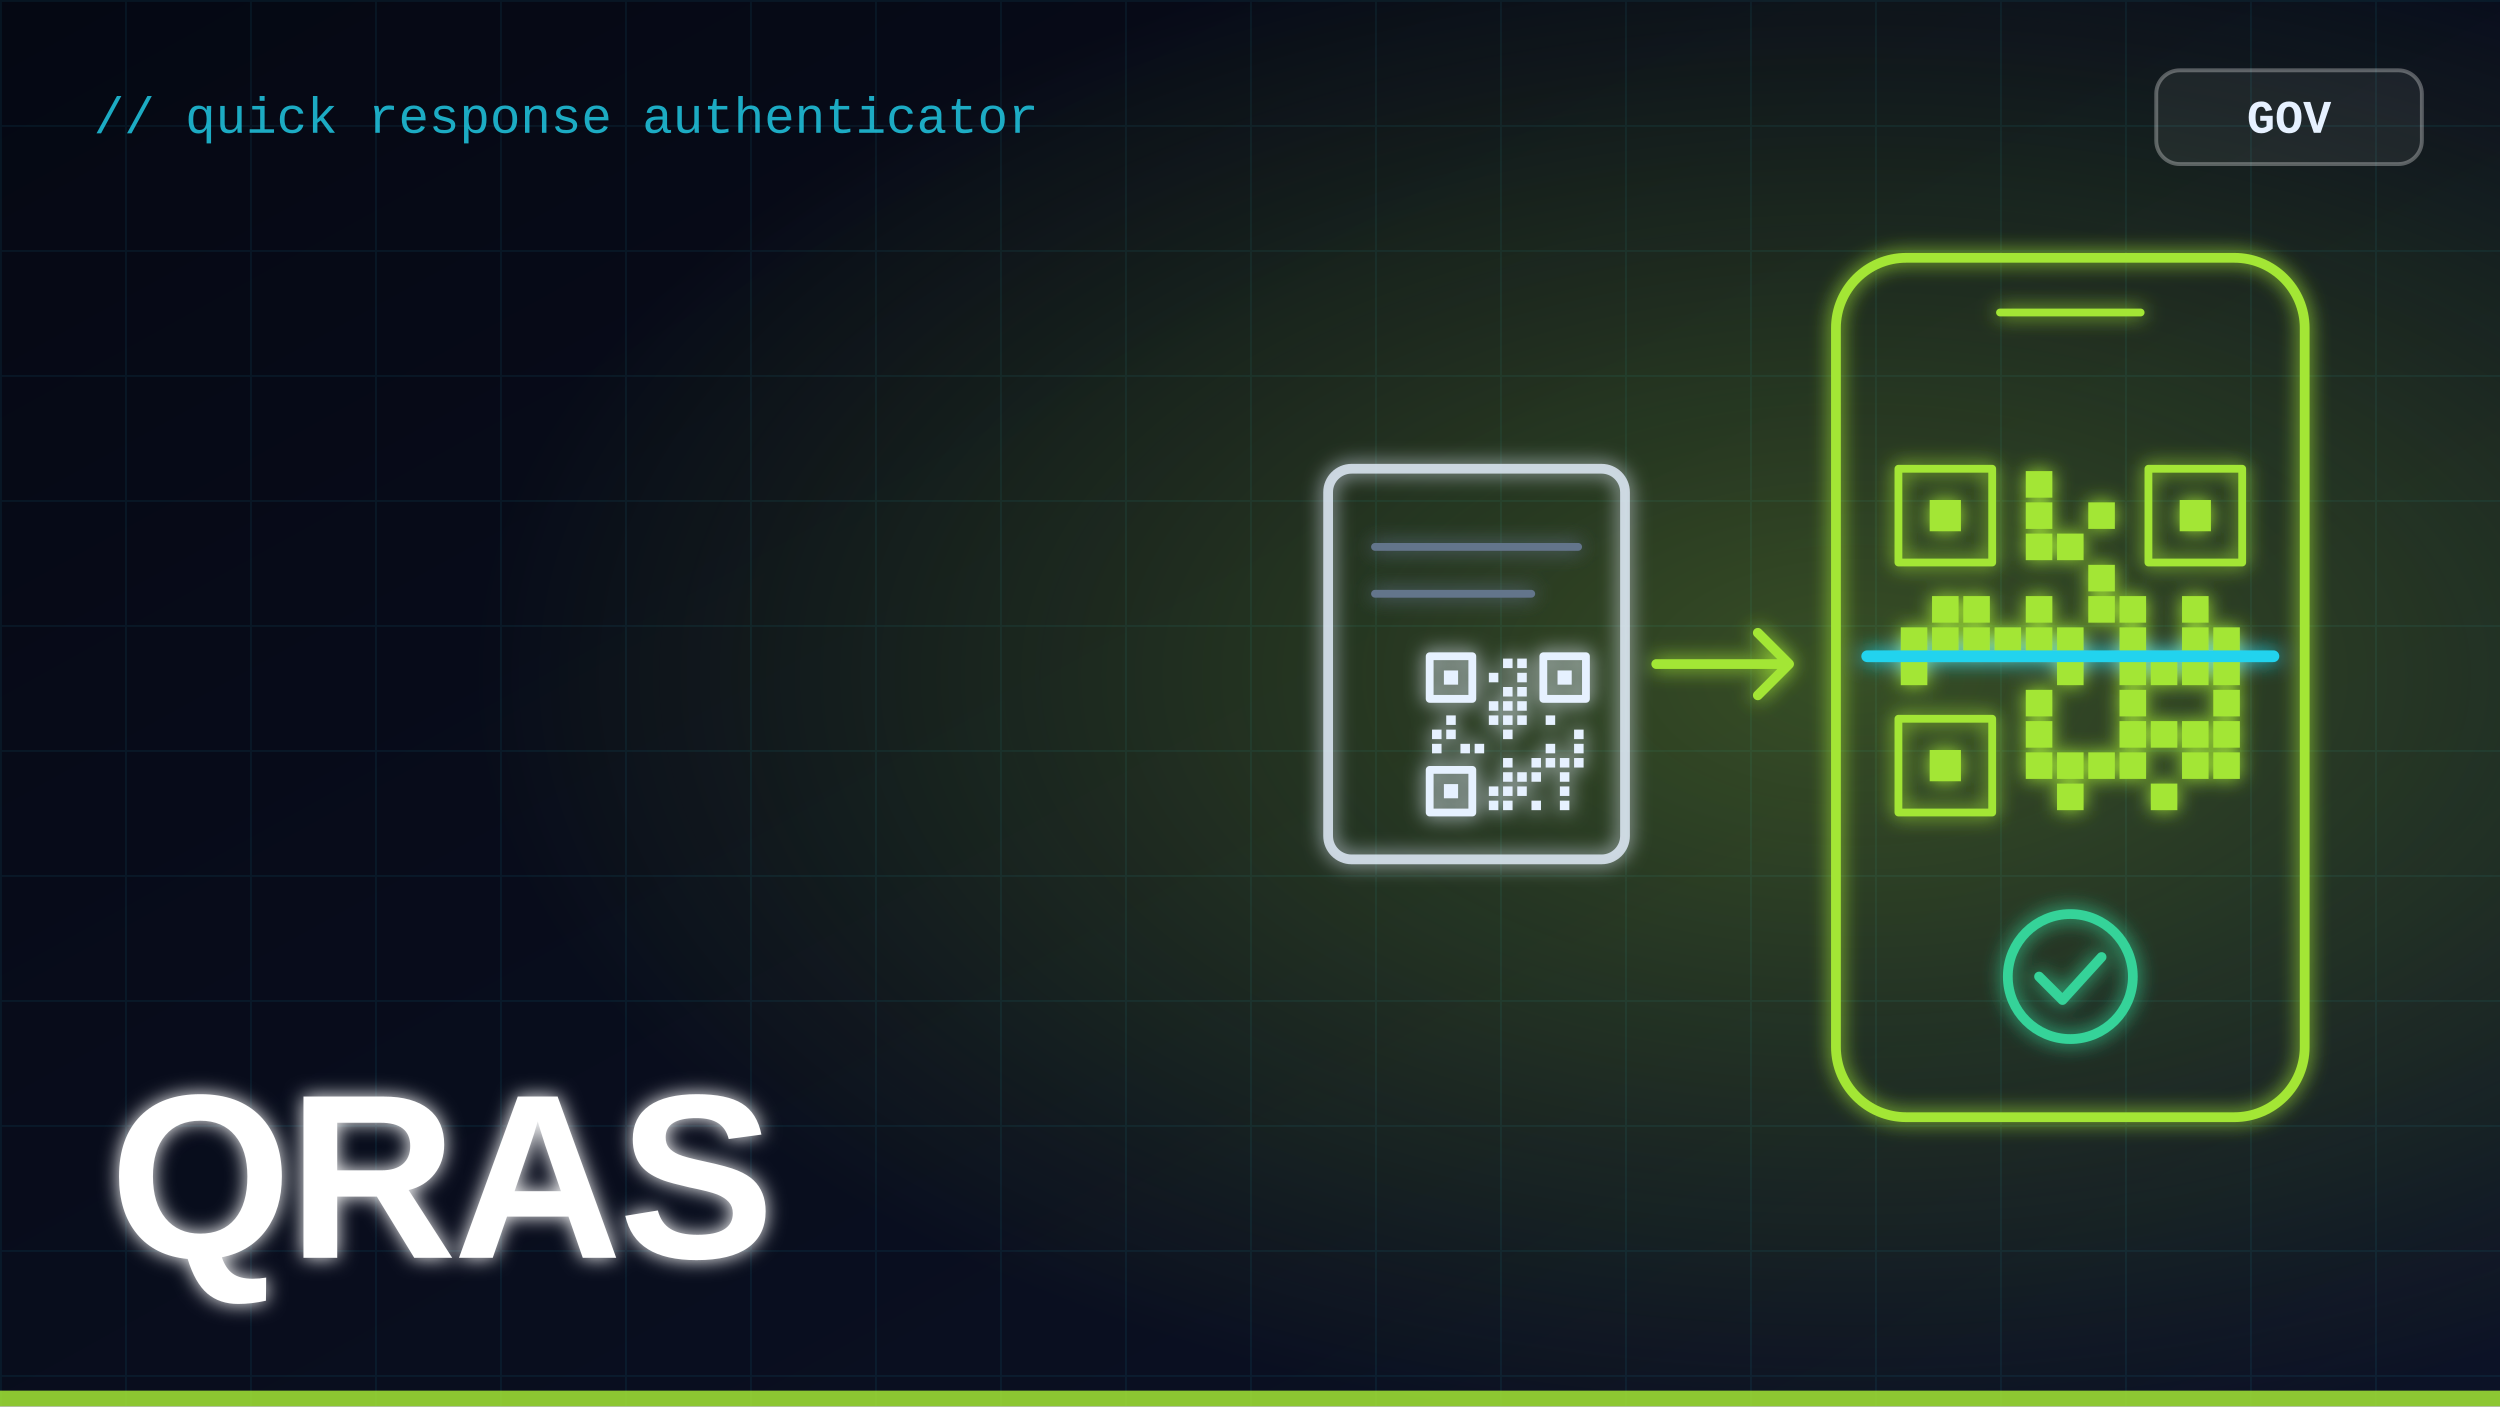
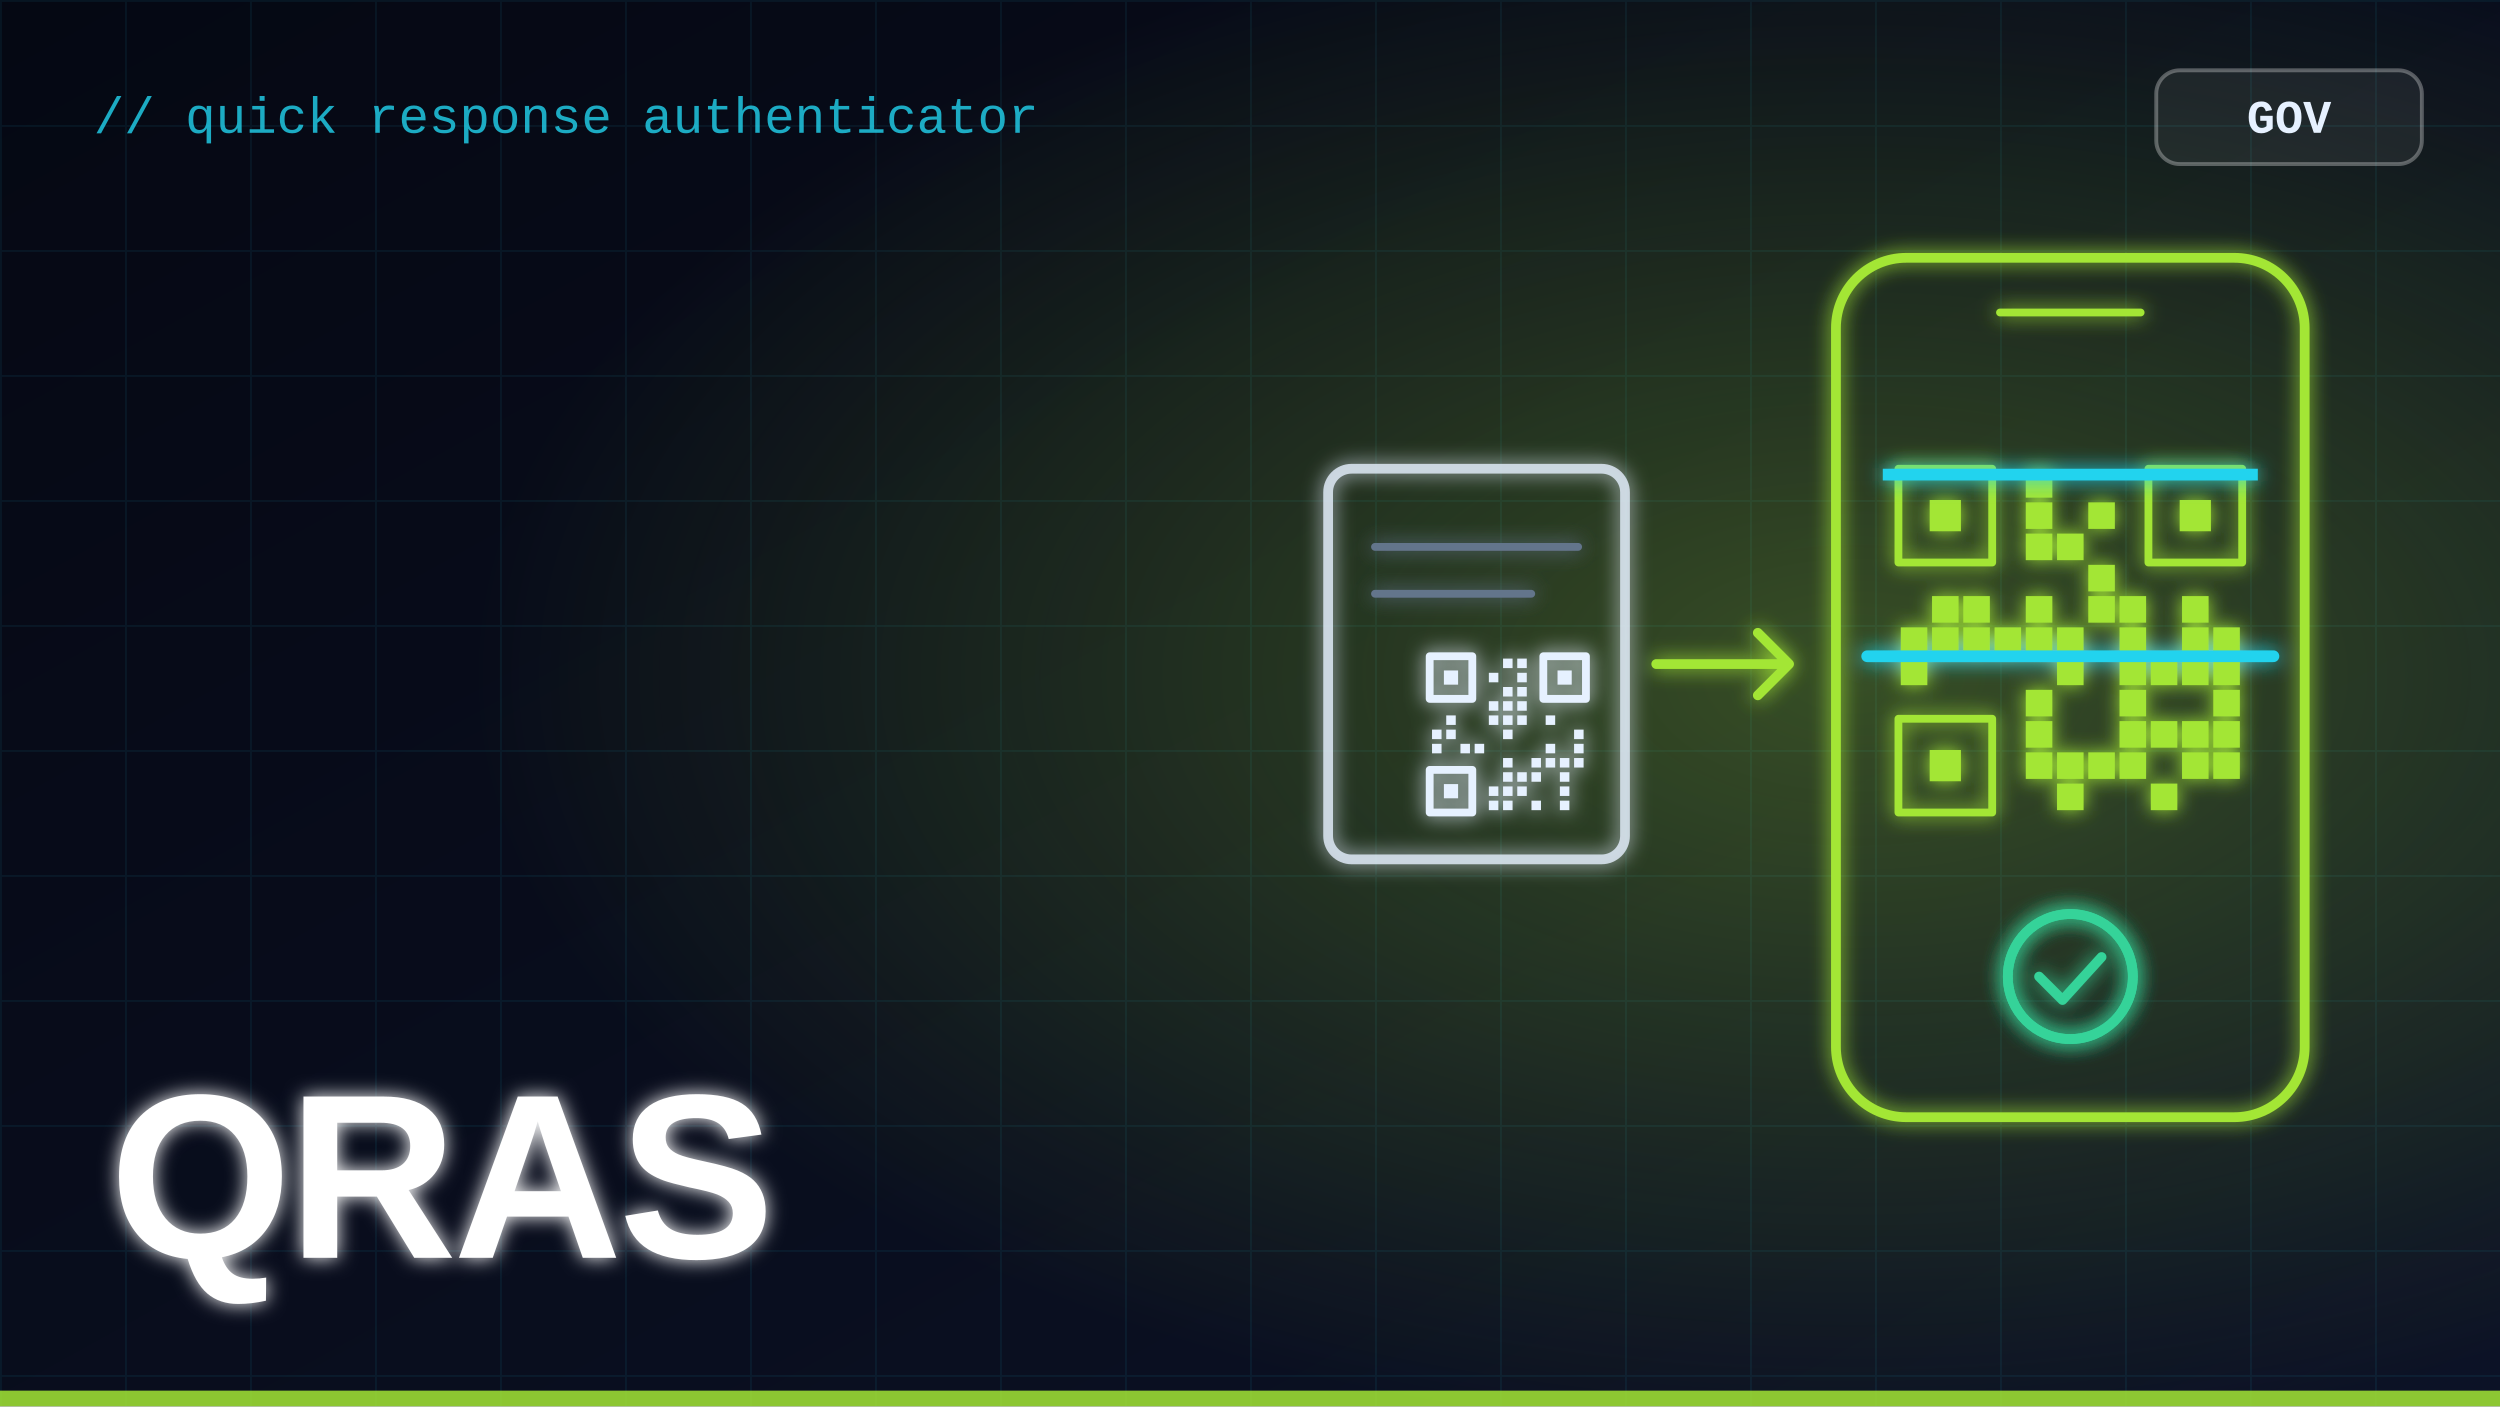
<svg xmlns="http://www.w3.org/2000/svg" viewBox="0 0 640 360" width="640" height="360">
  <defs>
    <linearGradient id="bg" x1="0" y1="0" x2="1" y2="1">
      <stop offset="0" stop-color="#050813" />
      <stop offset="1" stop-color="#0c1226" />
    </linearGradient>
    <radialGradient id="glow" cx="0.74" cy="0.48" r="0.55">
      <stop offset="0" stop-color="#a3e635" stop-opacity="0.30" />
      <stop offset="1" stop-color="#a3e635" stop-opacity="0" />
    </radialGradient>
    <pattern id="grid" width="32" height="32" patternUnits="userSpaceOnUse">
      <path d="M32 0H0V32" fill="none" stroke="#22d3ee" stroke-opacity="0.07" />
    </pattern>
    <filter id="neon" x="-30%" y="-30%" width="160%" height="160%">
      <feGaussianBlur stdDeviation="2.4" result="b" />
      <feMerge>
        <feMergeNode in="b" />
        <feMergeNode in="SourceGraphic" />
      </feMerge>
    </filter>
+     <linearGradient id="scanG" x1="0" y1="0" x2="0" y2="1">
+       <stop offset="0" stop-color="#a3e635" stop-opacity="0" />
+       <stop offset="1" stop-color="#a3e635" stop-opacity="0.13" />
+     </linearGradient>
  </defs>
  <rect width="640" height="360" fill="url(#bg)" />
  <rect width="640" height="360" fill="url(#grid)" />
  <rect width="640" height="360" fill="url(#glow)" />
  <g filter="url(#neon)" fill="none" stroke-width="2.5" stroke-linecap="round" stroke-linejoin="round">
    <rect x="340" y="120" width="76" height="100" rx="6" stroke="#e6f1ff" stroke-opacity=".8" />
    <path d="M352 140h52M352 152h40" stroke="#64748b" stroke-width="2" />
    <rect x="366" y="168" width="10.909" height="10.909" stroke="#e6f1ff" stroke-width="2" />
    <rect x="369.636" y="171.636" width="3.636" height="3.636" fill="#e6f1ff" stroke="none" />
    <rect x="395.091" y="168" width="10.909" height="10.909" stroke="#e6f1ff" stroke-width="2" />
    <rect x="398.727" y="171.636" width="3.636" height="3.636" fill="#e6f1ff" stroke="none" />
    <rect x="366" y="197.091" width="10.909" height="10.909" stroke="#e6f1ff" stroke-width="2" />
    <rect x="369.636" y="200.727" width="3.636" height="3.636" fill="#e6f1ff" stroke="none" />
    <rect x="366.6" y="186.782" width="2.436" height="2.436" fill="#e6f1ff" stroke="none" />
    <rect x="366.6" y="190.418" width="2.436" height="2.436" fill="#e6f1ff" stroke="none" />
    <rect x="370.236" y="183.145" width="2.436" height="2.436" fill="#e6f1ff" stroke="none" />
    <rect x="370.236" y="186.782" width="2.436" height="2.436" fill="#e6f1ff" stroke="none" />
    <rect x="373.873" y="190.418" width="2.436" height="2.436" fill="#e6f1ff" stroke="none" />
    <rect x="377.509" y="190.418" width="2.436" height="2.436" fill="#e6f1ff" stroke="none" />
    <rect x="381.145" y="172.236" width="2.436" height="2.436" fill="#e6f1ff" stroke="none" />
    <rect x="381.145" y="179.509" width="2.436" height="2.436" fill="#e6f1ff" stroke="none" />
    <rect x="381.145" y="183.145" width="2.436" height="2.436" fill="#e6f1ff" stroke="none" />
    <rect x="381.145" y="201.327" width="2.436" height="2.436" fill="#e6f1ff" stroke="none" />
    <rect x="381.145" y="204.964" width="2.436" height="2.436" fill="#e6f1ff" stroke="none" />
    <rect x="384.782" y="168.6" width="2.436" height="2.436" fill="#e6f1ff" stroke="none" />
    <rect x="384.782" y="175.873" width="2.436" height="2.436" fill="#e6f1ff" stroke="none" />
    <rect x="384.782" y="179.509" width="2.436" height="2.436" fill="#e6f1ff" stroke="none" />
    <rect x="384.782" y="183.145" width="2.436" height="2.436" fill="#e6f1ff" stroke="none" />
    <rect x="384.782" y="186.782" width="2.436" height="2.436" fill="#e6f1ff" stroke="none" />
    <rect x="384.782" y="194.055" width="2.436" height="2.436" fill="#e6f1ff" stroke="none" />
    <rect x="384.782" y="197.691" width="2.436" height="2.436" fill="#e6f1ff" stroke="none" />
    <rect x="384.782" y="201.327" width="2.436" height="2.436" fill="#e6f1ff" stroke="none" />
    <rect x="384.782" y="204.964" width="2.436" height="2.436" fill="#e6f1ff" stroke="none" />
    <rect x="388.418" y="168.6" width="2.436" height="2.436" fill="#e6f1ff" stroke="none" />
    <rect x="388.418" y="172.236" width="2.436" height="2.436" fill="#e6f1ff" stroke="none" />
    <rect x="388.418" y="175.873" width="2.436" height="2.436" fill="#e6f1ff" stroke="none" />
    <rect x="388.418" y="179.509" width="2.436" height="2.436" fill="#e6f1ff" stroke="none" />
    <rect x="388.418" y="183.145" width="2.436" height="2.436" fill="#e6f1ff" stroke="none" />
    <rect x="388.418" y="197.691" width="2.436" height="2.436" fill="#e6f1ff" stroke="none" />
    <rect x="388.418" y="201.327" width="2.436" height="2.436" fill="#e6f1ff" stroke="none" />
    <rect x="392.055" y="194.055" width="2.436" height="2.436" fill="#e6f1ff" stroke="none" />
    <rect x="392.055" y="197.691" width="2.436" height="2.436" fill="#e6f1ff" stroke="none" />
    <rect x="392.055" y="204.964" width="2.436" height="2.436" fill="#e6f1ff" stroke="none" />
    <rect x="395.691" y="183.145" width="2.436" height="2.436" fill="#e6f1ff" stroke="none" />
    <rect x="395.691" y="190.418" width="2.436" height="2.436" fill="#e6f1ff" stroke="none" />
    <rect x="395.691" y="194.055" width="2.436" height="2.436" fill="#e6f1ff" stroke="none" />
    <rect x="399.327" y="194.055" width="2.436" height="2.436" fill="#e6f1ff" stroke="none" />
    <rect x="399.327" y="197.691" width="2.436" height="2.436" fill="#e6f1ff" stroke="none" />
    <rect x="399.327" y="201.327" width="2.436" height="2.436" fill="#e6f1ff" stroke="none" />
    <rect x="399.327" y="204.964" width="2.436" height="2.436" fill="#e6f1ff" stroke="none" />
    <rect x="402.964" y="186.782" width="2.436" height="2.436" fill="#e6f1ff" stroke="none" />
    <rect x="402.964" y="190.418" width="2.436" height="2.436" fill="#e6f1ff" stroke="none" />
    <rect x="402.964" y="194.055" width="2.436" height="2.436" fill="#e6f1ff" stroke="none" />
    <path d="M424 170h34M450 162l8 8-8 8" stroke="#a3e635" />
    <rect x="470" y="66" width="120" height="220" rx="18" stroke="#a3e635" />
    <path d="M512 80h36" stroke="#a3e635" stroke-width="2" />
    <rect x="486" y="120" width="24" height="24" stroke="#a3e635" stroke-width="2" />
    <rect x="494" y="128" width="8" height="8" fill="#a3e635" stroke="none" />
    <rect x="550" y="120" width="24" height="24" stroke="#a3e635" stroke-width="2" />
    <rect x="558" y="128" width="8" height="8" fill="#a3e635" stroke="none" />
    <rect x="486" y="184" width="24" height="24" stroke="#a3e635" stroke-width="2" />
    <rect x="494" y="192" width="8" height="8" fill="#a3e635" stroke="none" />
    <rect x="486.6" y="160.6" width="6.8" height="6.8" fill="#a3e635" stroke="none" />
    <rect x="486.6" y="168.6" width="6.8" height="6.8" fill="#a3e635" stroke="none" />
    <rect x="494.6" y="152.6" width="6.8" height="6.8" fill="#a3e635" stroke="none" />
    <rect x="494.6" y="160.6" width="6.8" height="6.8" fill="#a3e635" stroke="none" />
    <rect x="502.6" y="152.6" width="6.8" height="6.8" fill="#a3e635" stroke="none" />
    <rect x="502.6" y="160.6" width="6.8" height="6.8" fill="#a3e635" stroke="none" />
    <rect x="510.6" y="160.6" width="6.8" height="6.8" fill="#a3e635" stroke="none" />
    <rect x="518.6" y="120.6" width="6.8" height="6.8" fill="#a3e635" stroke="none" />
    <rect x="518.6" y="128.6" width="6.8" height="6.8" fill="#a3e635" stroke="none" />
    <rect x="518.6" y="136.6" width="6.8" height="6.8" fill="#a3e635" stroke="none" />
    <rect x="518.6" y="152.6" width="6.8" height="6.8" fill="#a3e635" stroke="none" />
    <rect x="518.6" y="160.6" width="6.8" height="6.8" fill="#a3e635" stroke="none" />
    <rect x="518.6" y="176.6" width="6.8" height="6.8" fill="#a3e635" stroke="none" />
    <rect x="518.6" y="184.6" width="6.8" height="6.8" fill="#a3e635" stroke="none" />
    <rect x="518.6" y="192.6" width="6.8" height="6.8" fill="#a3e635" stroke="none" />
    <rect x="526.6" y="136.6" width="6.8" height="6.8" fill="#a3e635" stroke="none" />
    <rect x="526.6" y="160.6" width="6.8" height="6.8" fill="#a3e635" stroke="none" />
    <rect x="526.6" y="168.6" width="6.8" height="6.8" fill="#a3e635" stroke="none" />
    <rect x="526.6" y="192.6" width="6.8" height="6.8" fill="#a3e635" stroke="none" />
    <rect x="526.6" y="200.6" width="6.8" height="6.8" fill="#a3e635" stroke="none" />
    <rect x="534.6" y="128.6" width="6.8" height="6.8" fill="#a3e635" stroke="none" />
    <rect x="534.6" y="144.6" width="6.8" height="6.8" fill="#a3e635" stroke="none" />
    <rect x="534.6" y="152.6" width="6.8" height="6.8" fill="#a3e635" stroke="none" />
    <rect x="534.6" y="192.6" width="6.8" height="6.8" fill="#a3e635" stroke="none" />
    <rect x="542.6" y="152.6" width="6.8" height="6.8" fill="#a3e635" stroke="none" />
    <rect x="542.6" y="160.6" width="6.8" height="6.8" fill="#a3e635" stroke="none" />
    <rect x="542.6" y="168.6" width="6.8" height="6.8" fill="#a3e635" stroke="none" />
    <rect x="542.6" y="176.6" width="6.8" height="6.8" fill="#a3e635" stroke="none" />
    <rect x="542.6" y="184.6" width="6.8" height="6.8" fill="#a3e635" stroke="none" />
    <rect x="542.6" y="192.6" width="6.8" height="6.8" fill="#a3e635" stroke="none" />
    <rect x="550.6" y="168.6" width="6.8" height="6.8" fill="#a3e635" stroke="none" />
    <rect x="550.6" y="184.6" width="6.8" height="6.8" fill="#a3e635" stroke="none" />
    <rect x="550.6" y="200.6" width="6.8" height="6.8" fill="#a3e635" stroke="none" />
    <rect x="558.6" y="152.6" width="6.8" height="6.8" fill="#a3e635" stroke="none" />
    <rect x="558.6" y="160.6" width="6.8" height="6.8" fill="#a3e635" stroke="none" />
    <rect x="558.6" y="168.6" width="6.8" height="6.8" fill="#a3e635" stroke="none" />
    <rect x="558.6" y="184.6" width="6.8" height="6.8" fill="#a3e635" stroke="none" />
    <rect x="558.6" y="192.6" width="6.8" height="6.8" fill="#a3e635" stroke="none" />
    <rect x="566.6" y="160.6" width="6.8" height="6.8" fill="#a3e635" stroke="none" />
    <rect x="566.6" y="168.6" width="6.8" height="6.8" fill="#a3e635" stroke="none" />
    <rect x="566.6" y="176.6" width="6.8" height="6.8" fill="#a3e635" stroke="none" />
    <rect x="566.6" y="184.6" width="6.8" height="6.8" fill="#a3e635" stroke="none" />
    <rect x="566.6" y="192.6" width="6.8" height="6.8" fill="#a3e635" stroke="none" />
    <path d="M478 168h104" stroke="#22d3ee" stroke-width="3" />
    <circle cx="530" cy="250" r="16" stroke="#34d399" />
    <path d="M522 250l6 6 10-11" stroke="#34d399" />
  </g>
  <text x="24" y="34" font-family="Consolas,'Courier New',monospace" font-size="13" font-weight="400" fill="#22d3ee" fill-opacity="0.8" text-anchor="start">// quick response authenticator</text>
  <rect x="552" y="18" width="68" height="24" rx="6" fill="#ffffff" fill-opacity=".06" stroke="#ffffff" stroke-opacity=".3" />
  <text x="586" y="34" font-family="Consolas,'Courier New',monospace" font-size="12" font-weight="700" fill="#e6f1ff" fill-opacity="1" text-anchor="middle">GOV</text>
  <text x="28" y="322" font-family="'Segoe UI','Helvetica Neue',Arial,sans-serif" font-size="60" font-weight="800" fill="#ffffff" filter="url(#neon)" letter-spacing="-1">QRAS</text>
+   <g filter="url(#neon)" fill="none" stroke-width="2.5" stroke-linecap="round">
+     <rect x="482" y="120" width="96" height="3" fill="#22d3ee">
+       <animate attributeName="y" values="120;206;120" dur="2.2s" repeatCount="indefinite" />
+     </rect>
+     <circle cx="530" cy="250" r="16" fill="none" stroke="#34d399">
+       <animate attributeName="r" values="16;34" dur="2s" repeatCount="indefinite" />
+       <animate attributeName="opacity" values=".9;0" dur="2s" repeatCount="indefinite" />
+     </circle>
+   </g>
+   <rect x="0" y="-80" width="640" height="80" fill="url(#scanG)">
+     <animate attributeName="y" values="-80;360" dur="6s" repeatCount="indefinite" />
+   </rect>
  <rect x="0" y="356" width="640" height="4" fill="#a3e635" fill-opacity="0.85" />
</svg>
